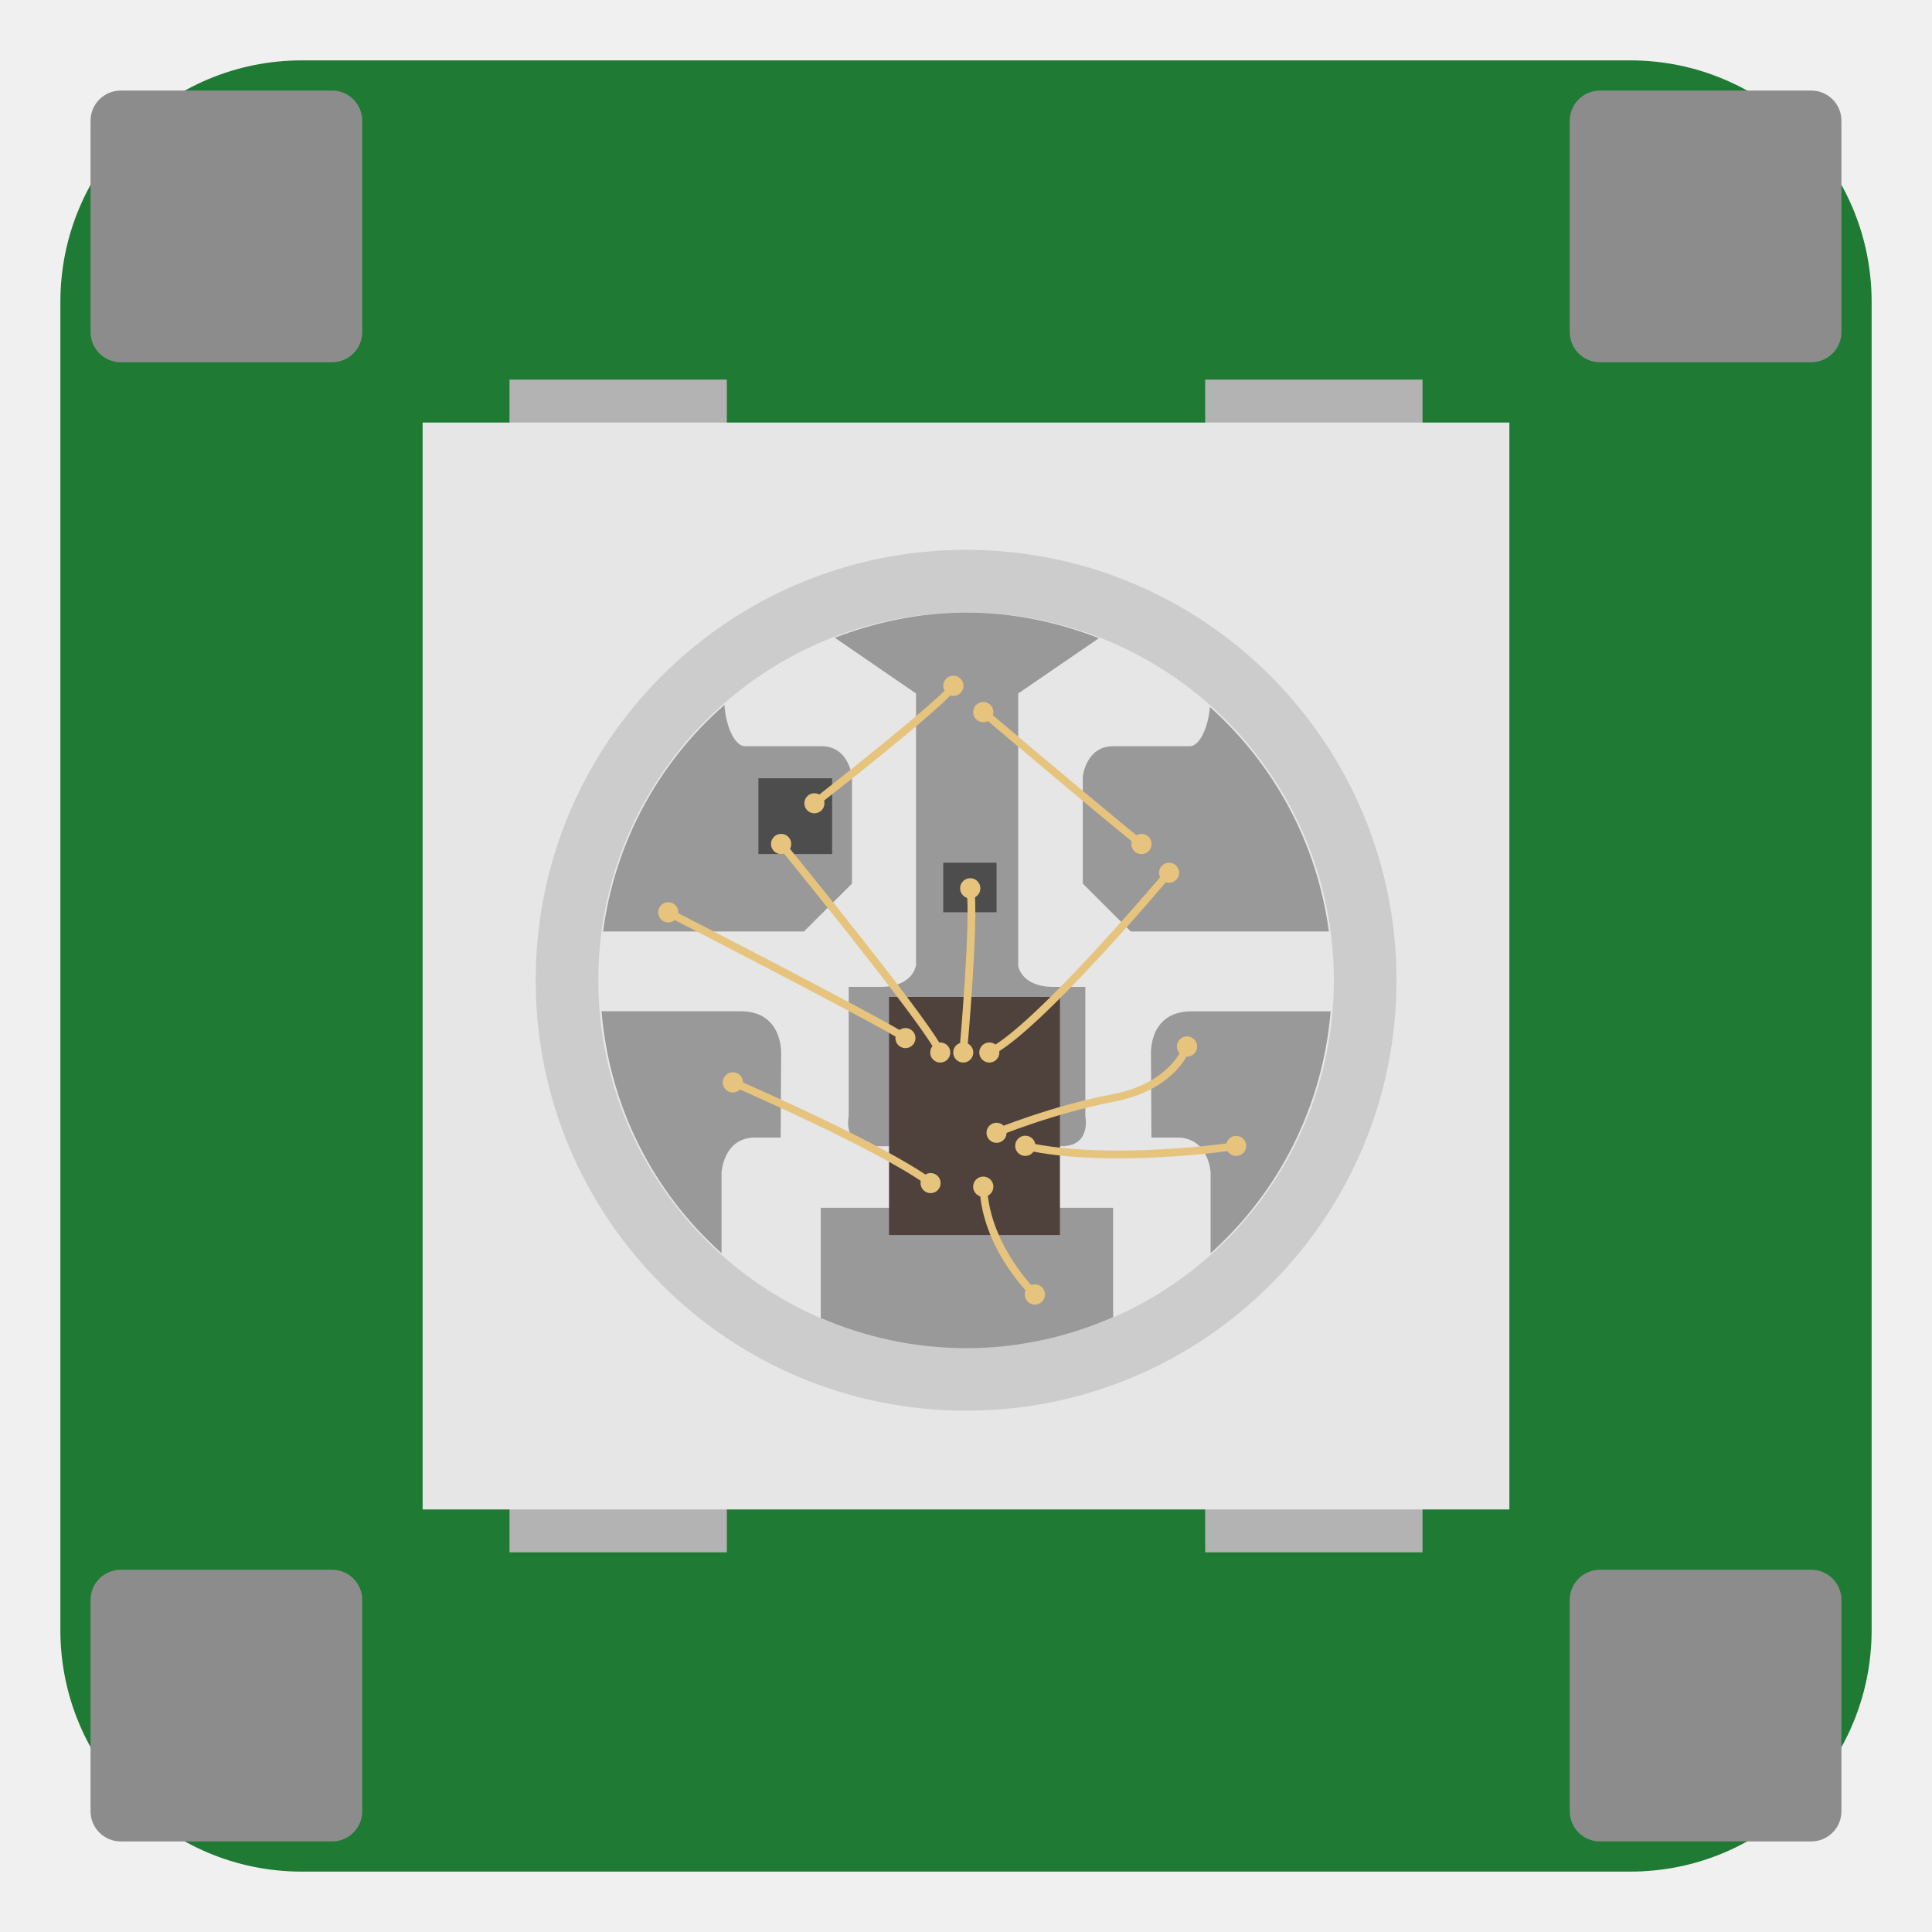
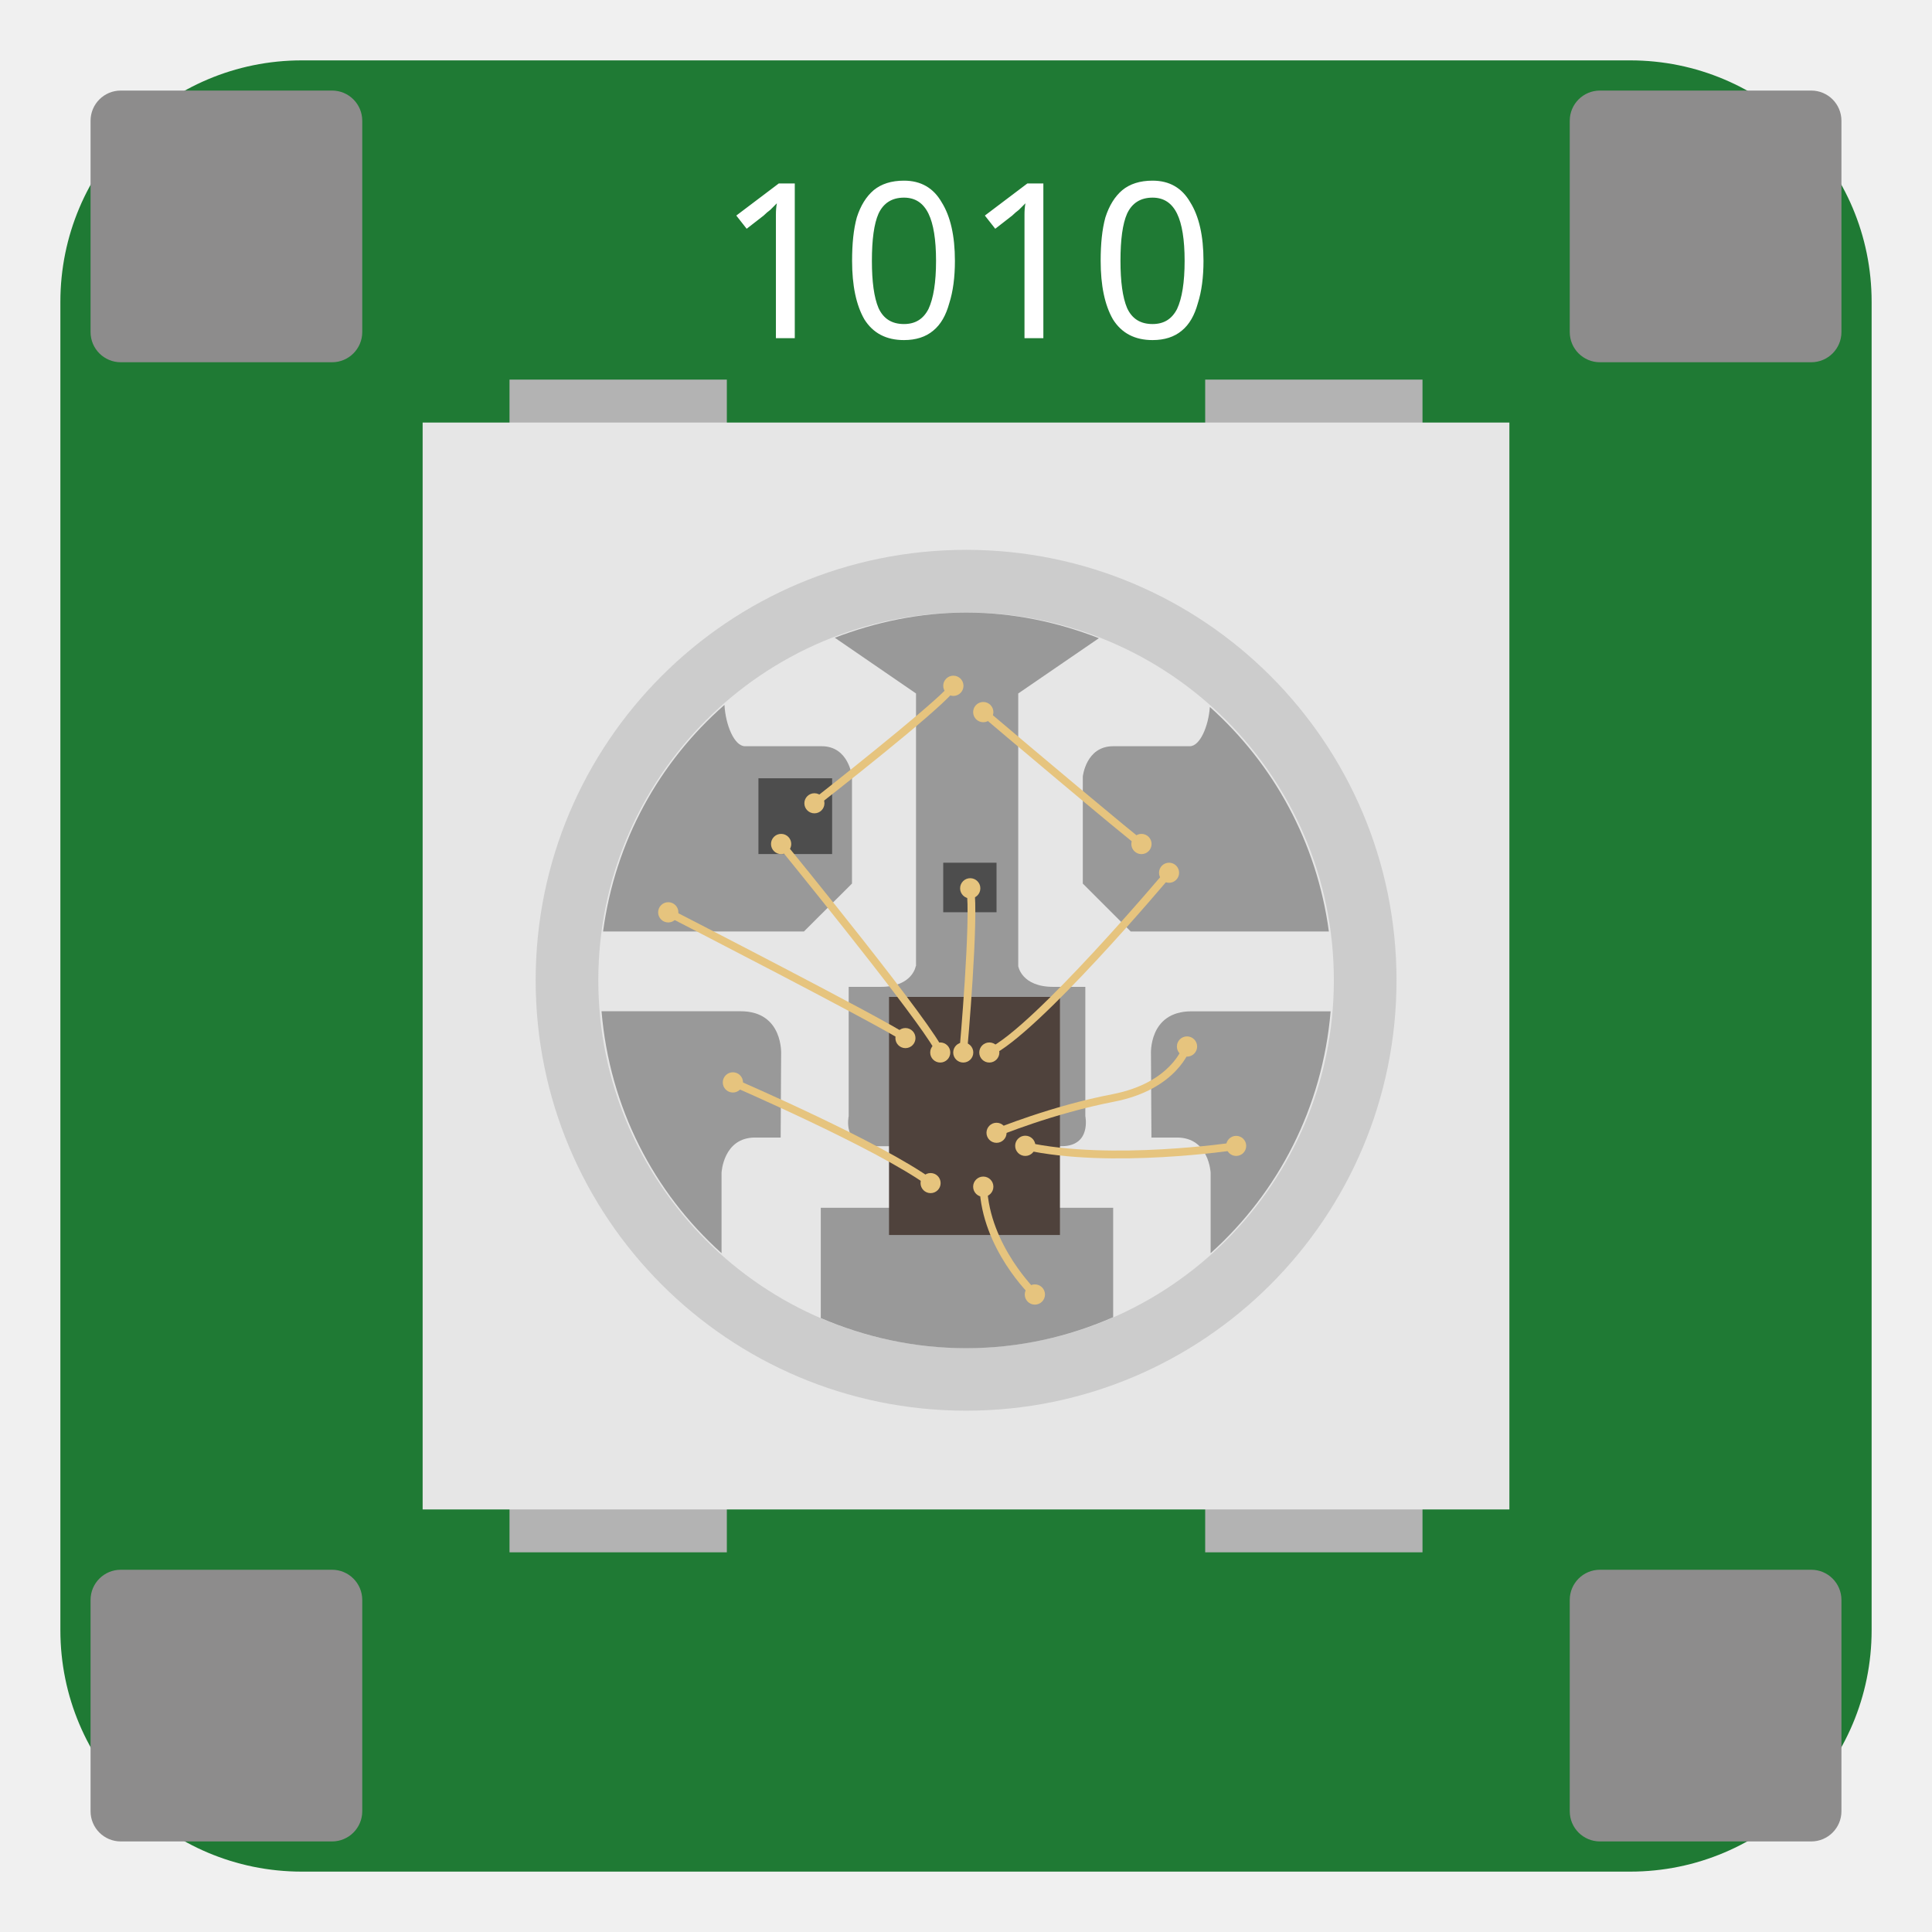
<svg xmlns="http://www.w3.org/2000/svg" width="32" height="32" viewBox="0 0 32 32">
  <g id="breadboard">
    <rect x="1" y="1" width="30" height="30" rx="4" fill="#1F7A34" />
    <g transform="translate(2.283,-11.240) scale(1.27011)">
      <g>
        <g>
          <rect x="13.919" y="27.551" fill="#B3B3B3" width="2.834" height="1.542" />
          <rect x="4.847" y="27.551" fill="#B3B3B3" width="2.834" height="1.542" />
          <rect x="13.919" y="13.8" fill="#B3B3B3" width="2.834" height="1.543" />
          <rect x="4.847" y="13.8" fill="#B3B3B3" width="2.834" height="1.543" />
        </g>
        <rect x="3.714" y="14.36" fill="#E6E6E6" width="14.172" height="14.174" />
        <circle fill="#CCCCCC" cx="10.801" cy="21.633" r="5.613" />
        <circle fill="#E6E6E6" cx="10.801" cy="21.633" r="4.796" />
        <g>
          <g>
            <g>
              <path fill="#999999" d="M8.906,24.6v1.438c0.581,0.25,1.223,0.393,1.896,0.393c0.682,0,1.329-0.146,1.917-0.404V24.6H8.906z" />
              <path fill="#999999" d="M13.718,18.581c-0.146,0-0.645,0-1,0c-0.354,0-0.395,0.395-0.395,0.395v1.396l0.625,0.625h2.584        c-0.156-1.162-0.72-2.184-1.552-2.928C13.962,18.321,13.851,18.581,13.718,18.581z" />
              <path fill="#999999" d="M9.313,20.372v-1.396c0,0-0.041-0.395-0.395-0.395c-0.355,0-0.854,0-1,0        c-0.14,0-0.254-0.279-0.268-0.539c-0.851,0.746-1.426,1.779-1.583,2.955h2.619L9.313,20.372z" />
              <path fill="#999999" d="M13.212,22.6l0.006,1.084c0.008,0,0.061,0,0.334,0c0.418,0,0.438,0.459,0.438,0.459v1.049        c0.883-0.793,1.459-1.9,1.565-3.154c-0.399,0-1.375,0-1.815,0C13.177,22.038,13.212,22.6,13.212,22.6z" />
              <path fill="#999999" d="M7.612,25.192v-1.049c0,0,0.021-0.459,0.437-0.459c0.271,0,0.326,0,0.334,0L8.389,22.6        c0,0,0.033-0.563-0.529-0.563c-0.44,0-1.414,0-1.813,0C6.152,23.292,6.728,24.399,7.612,25.192z" />
              <path fill="#999999" d="M10.145,21.448c0,0-0.041,0.271-0.457,0.271c-0.418,0-0.418,0-0.418,0v1.686        c0,0-0.084,0.392,0.313,0.392c0.181,0,0.526,0,0.854,0c0,0,0.36,0,0.752,0c0.327,0,0.672,0,0.854,0        c0.396,0,0.313-0.392,0.313-0.392v-1.686c0,0,0,0-0.418,0c-0.416,0-0.457-0.271-0.457-0.271v-3.555l1.052-0.721        c-0.537-0.209-1.117-0.334-1.729-0.334c-0.605,0-1.181,0.123-1.715,0.328l1.059,0.727v3.555H10.145z" />
            </g>
            <rect x="9.796" y="21.85" fill="#4F423C" width="2.229" height="3.105" />
          </g>
          <rect x="10.503" y="20.1" fill="#4D4D4D" width="0.695" height="0.646" />
          <rect x="8.093" y="18.999" fill="#4D4D4D" width="0.961" height="0.988" />
          <g>
            <g>
              <g>
                <path fill="#E6C47E" d="M7.781,22.918c0.075,0.033,1.903,0.82,2.588,1.317l-0.06,0.082c-0.676-0.491-2.551-1.299-2.567-1.308         L7.781,22.918z" />
              </g>
              <g>
                <g>
                  <circle fill="#E6C47E" cx="7.76" cy="22.965" r="0.132" />
                </g>
              </g>
              <g>
                <g>
                  <circle fill="#E6C47E" cx="10.338" cy="24.278" r="0.131" />
                </g>
              </g>
            </g>
            <g>
              <g>
                <path fill="#E6C47E" d="M6.938,20.702c0.115,0.059,2.806,1.441,3.101,1.645l-0.058,0.082         C9.69,22.23,6.92,20.806,6.893,20.792L6.938,20.702z" />
              </g>
              <g>
                <g>
                  <circle fill="#E6C47E" cx="6.917" cy="20.747" r="0.132" />
                </g>
              </g>
              <g>
                <g>
                  <circle fill="#E6C47E" cx="10.01" cy="22.387" r="0.131" />
                </g>
              </g>
            </g>
            <g>
              <g>
                <path fill="#E6C47E" d="M8.428,19.825c0.08,0.098,1.986,2.433,2.082,2.734l-0.096,0.031         c-0.074-0.236-1.517-2.031-2.064-2.703L8.428,19.825z" />
              </g>
              <g>
                <g>
                  <circle fill="#E6C47E" cx="8.389" cy="19.856" r="0.132" />
                </g>
              </g>
              <g>
                <g>
                  <circle fill="#E6C47E" cx="10.464" cy="22.575" r="0.131" />
                </g>
              </g>
            </g>
            <g>
              <g>
                <path fill="#E6C47E" d="M10.587,17.78l0.098,0.02c-0.016,0.127-1.153,1.035-1.83,1.564l-0.063-0.078         C9.458,18.764,10.536,17.893,10.587,17.78z" />
              </g>
              <g>
                <g>
                  <circle fill="#E6C47E" cx="8.823" cy="19.325" r="0.131" />
                </g>
              </g>
              <g>
                <g>
                  <circle fill="#E6C47E" cx="10.635" cy="17.793" r="0.132" />
                </g>
              </g>
            </g>
            <g>
              <g>
                <path fill="#E6C47E" d="M11.057,18.098c0.665,0.563,1.95,1.643,2.06,1.717l-0.056,0.082         c-0.143-0.094-1.991-1.656-2.068-1.723L11.057,18.098z" />
              </g>
              <g>
                <g>
                  <circle fill="#E6C47E" cx="11.025" cy="18.136" r="0.132" />
                </g>
              </g>
              <g>
                <g>
                  <circle fill="#E6C47E" cx="13.088" cy="19.856" r="0.132" />
                </g>
              </g>
            </g>
            <g>
              <g>
                <path fill="#E6C47E" d="M13.409,20.198l0.075,0.064c-0.069,0.086-1.748,2.074-2.361,2.357l-0.041-0.091         C11.675,22.256,13.392,20.219,13.409,20.198z" />
              </g>
              <g>
                <g>
                  <circle fill="#E6C47E" cx="13.448" cy="20.231" r="0.131" />
                </g>
              </g>
              <g>
                <g>
                  <circle fill="#E6C47E" cx="11.104" cy="22.575" r="0.131" />
                </g>
              </g>
            </g>
            <g>
              <g>
                <path fill="#E6C47E" d="M10.906,20.426c0.063,0.393-0.085,2.08-0.093,2.152l-0.1-0.009c0.002-0.018,0.156-1.748,0.092-2.129         L10.906,20.426z" />
              </g>
              <g>
                <g>
                  <circle fill="#E6C47E" cx="10.764" cy="22.575" r="0.131" />
                </g>
              </g>
              <g>
                <g>
                  <circle fill="#E6C47E" cx="10.855" cy="20.434" r="0.132" />
                </g>
              </g>
            </g>
            <g>
              <g>
                <path fill="#E6C47E" d="M13.634,22.482l0.096,0.029c-0.006,0.022-0.174,0.546-1.002,0.706         c-0.793,0.154-1.504,0.447-1.51,0.451l-0.039-0.095c0.008-0.002,0.728-0.3,1.53-0.454         C13.474,22.971,13.628,22.502,13.634,22.482z" />
              </g>
              <g>
                <g>
                  <circle fill="#E6C47E" cx="11.198" cy="23.622" r="0.131" />
                </g>
              </g>
              <g>
                <g>
                  <circle fill="#E6C47E" cx="13.682" cy="22.497" r="0.132" />
                </g>
              </g>
            </g>
            <g>
              <g>
                <path fill="#E6C47E" d="M14.316,23.745l0.017,0.099c-0.017,0.004-1.648,0.25-2.771,0l0.021-0.099         C12.687,23.989,14.3,23.747,14.316,23.745z" />
              </g>
              <g>
                <g>
                  <circle fill="#E6C47E" cx="14.323" cy="23.793" r="0.131" />
                </g>
              </g>
              <g>
                <g>
                  <circle fill="#E6C47E" cx="11.573" cy="23.792" r="0.132" />
                </g>
              </g>
            </g>
            <g>
              <g>
                <path fill="#E6C47E" d="M11.075,24.323c0.03,0.768,0.65,1.366,0.656,1.372l-0.067,0.072c-0.027-0.024-0.657-0.632-0.688-1.44         L11.075,24.323z" />
              </g>
              <g>
                <g>
                  <circle fill="#E6C47E" cx="11.698" cy="25.731" r="0.132" />
                </g>
              </g>
              <g>
                <g>
                  <circle fill="#E6C47E" cx="11.025" cy="24.325" r="0.132" />
                </g>
              </g>
            </g>
          </g>
        </g>
      </g>
    </g>
    <rect x="1.5" y="1.5" width="4.5" height="4.5" rx="0.5" fill="#8D8C8C" />
    <rect x="26.0" y="1.5" width="4.5" height="4.5" rx="0.5" fill="#8D8C8C" />
    <rect x="1.5" y="26.0" width="4.5" height="4.5" rx="0.5" fill="#8D8C8C" />
    <rect x="26.0" y="26.0" width="4.5" height="4.5" rx="0.5" fill="#8D8C8C" />
+     <text x="16" y="5.6" text-anchor="middle" fill="#FFFFFF" font-family="DroidSans" font-size="3.6">1010</text>
  </g>
</svg>
